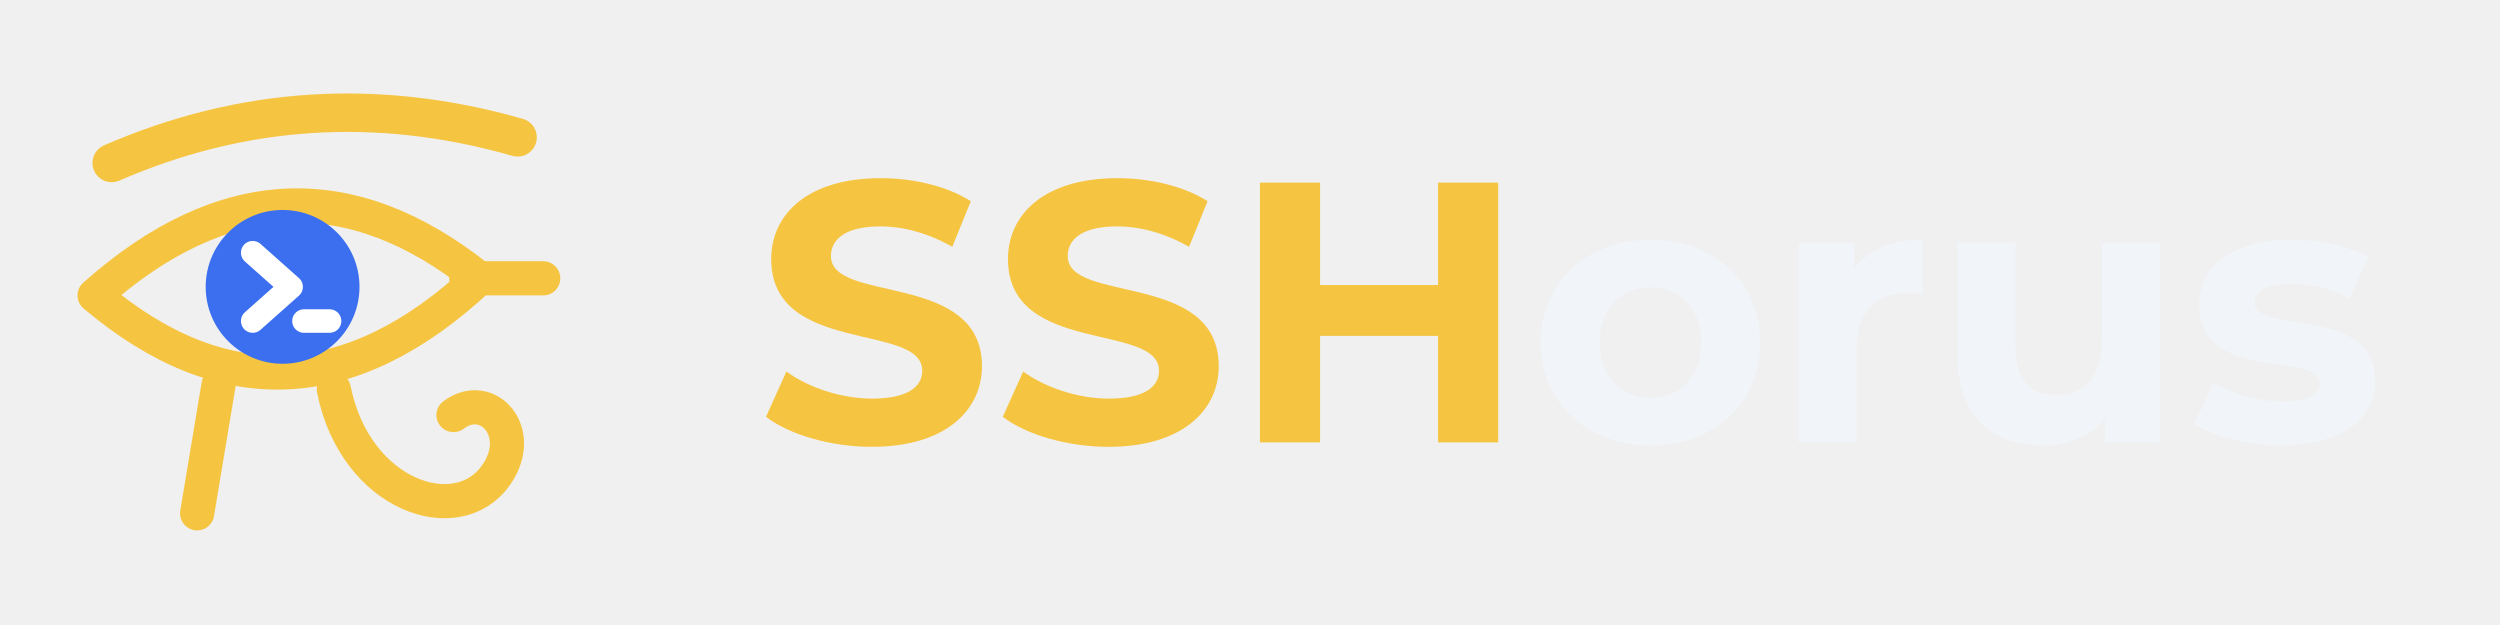
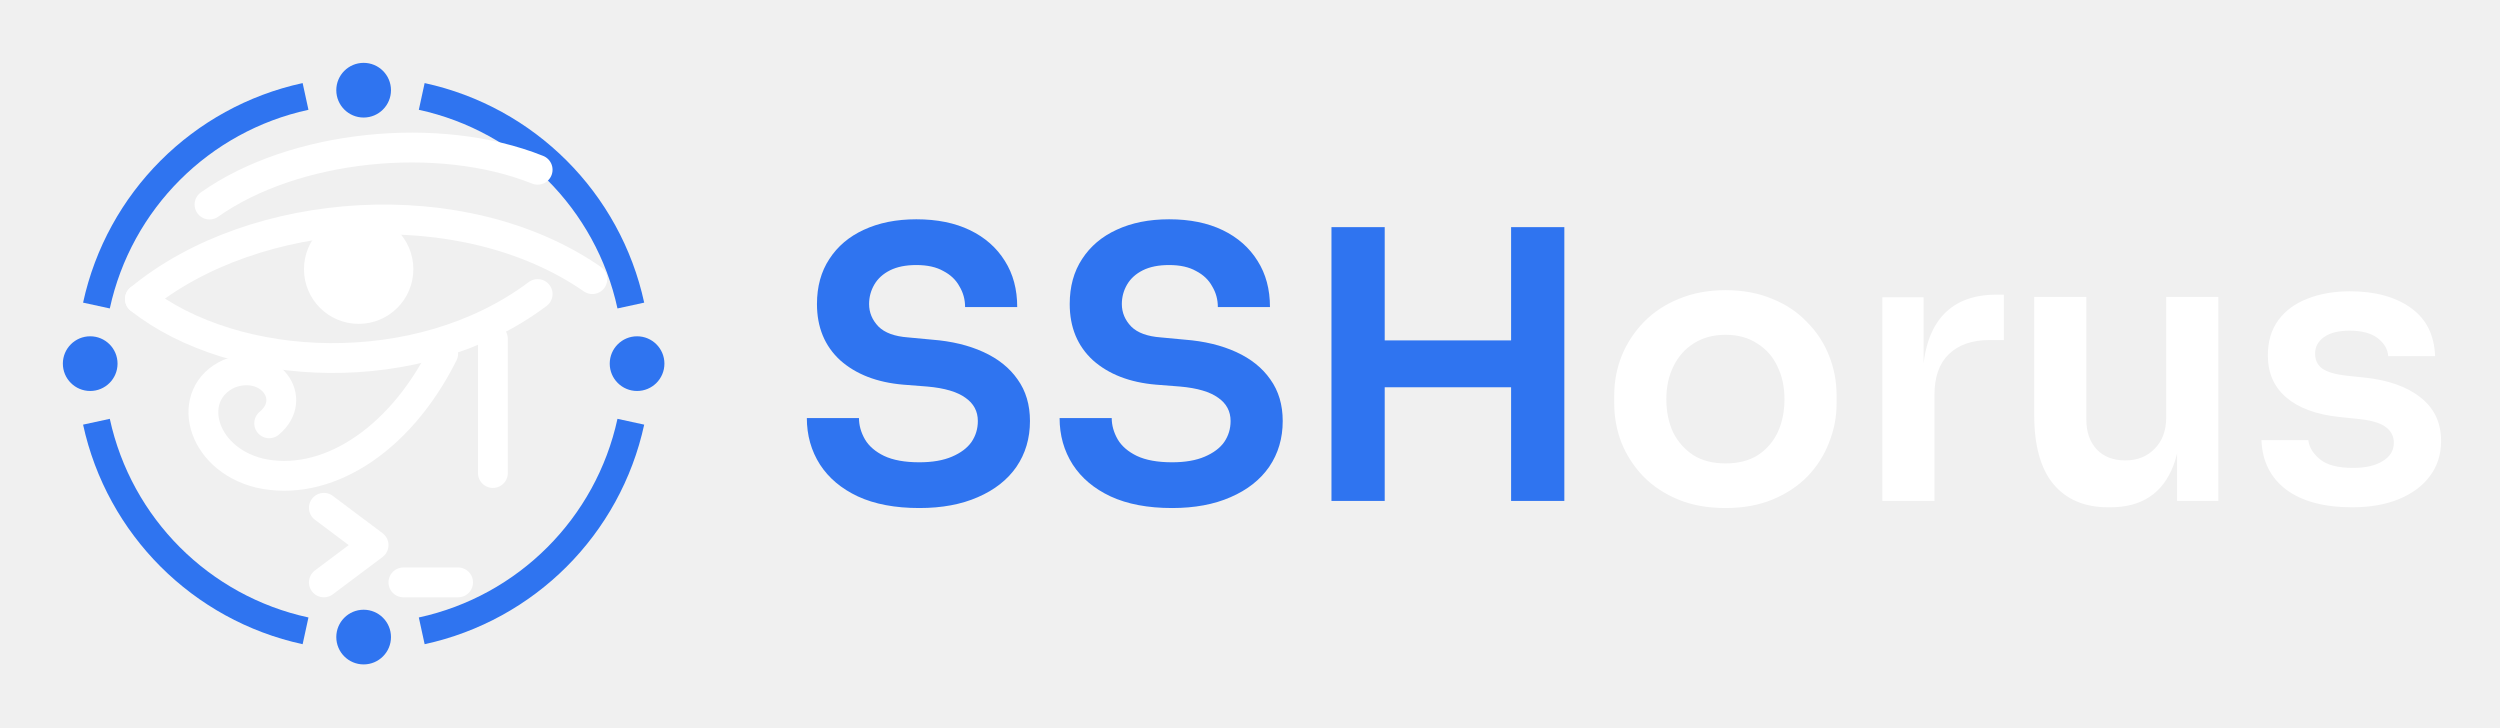
- <svg xmlns="http://www.w3.org/2000/svg" viewBox="0 0 512 128" width="512" height="128">
+ <svg xmlns="http://www.w3.org/2000/svg" viewBox="0 0 440 128" width="440" height="128">
  <g transform="translate(8 8) scale(0.4375)">
-     <path d="M34 58 Q126 18 224 46" fill="none" stroke="#F5C542" stroke-width="18" stroke-linecap="round" />
-     <path d="M26 120 Q116 40 206 112 Q116 196 26 120 Z" fill="none" stroke="#F5C542" stroke-width="16" stroke-linejoin="round" />
-     <path d="M200 112 H236" stroke="#F5C542" stroke-width="16" stroke-linecap="round" />
-     <circle cx="114" cy="116" r="36" fill="#3B6FF0" />
-     <path d="M100 100 L118 116 L100 132" fill="none" stroke="#FFFFFF" stroke-width="11" stroke-linecap="round" stroke-linejoin="round" />
-     <path d="M124 132 H136" stroke="#FFFFFF" stroke-width="11" stroke-linecap="round" />
-     <path d="M84 162 L74 222" stroke="#F5C542" stroke-width="16" stroke-linecap="round" />
-     <path d="M138 164 C148 214 196 230 214 204 C228 184 210 164 194 176" fill="none" stroke="#F5C542" stroke-width="16" stroke-linecap="round" />
+     <path d="M235.49 151.37 A110 110 0 0 1 151.37 235.49 M104.63 235.49 A110 110 0 0 1 20.51 151.37 M20.51 104.63 A110 110 0 0 1 104.63 20.51 M151.37 20.51 A110 110 0 0 1 235.49 104.63" fill="none" stroke="#2F74F0" stroke-width="11" />
+     <g fill="#2F74F0">
+       <circle cx="238.00" cy="128.00" r="11" />
+       <circle cx="128.00" cy="238.00" r="11" />
+       <circle cx="18.00" cy="128.00" r="11" />
+       <circle cx="128.00" cy="18.00" r="11" />
+     </g>
+     <path d="M66 64 C100 40 158 34 198 50" fill="none" stroke="#FFFFFF" stroke-width="12" stroke-linecap="round" stroke-linejoin="round" />
+     <path d="M38 102 C84 64 168 58 220 94" fill="none" stroke="#FFFFFF" stroke-width="12" stroke-linecap="round" stroke-linejoin="round" />
+     <path d="M38 102 C76 132 150 136 198 100" fill="none" stroke="#FFFFFF" stroke-width="12" stroke-linecap="round" stroke-linejoin="round" />
+     <path d="M180 118 V172" fill="none" stroke="#FFFFFF" stroke-width="12" stroke-linecap="round" stroke-linejoin="round" />
+     <path d="M160 124 C142 160 112 178 86 172 C62 166 56 140 74 132 C90 126 102 142 90 152" fill="none" stroke="#FFFFFF" stroke-width="12" stroke-linecap="round" stroke-linejoin="round" />
+     <circle cx="126" cy="90" r="22" fill="#FFFFFF" />
+     <path d="M112 186 L132 201 L112 216" fill="none" stroke="#FFFFFF" stroke-width="12" stroke-linecap="round" stroke-linejoin="round" />
+     <path d="M144 216 H166" stroke="#FFFFFF" stroke-width="12" stroke-linecap="round" />
  </g>
-   <path transform="translate(154.75 90.60) scale(0.076 -0.076)" fill="#F5C542" d="M313 -12C513 -12 610 88 610 205C610 462 203 373 203 502C203 546 240 582 336 582C398 582 465 564 530 527L580 650C515 691 425 712 337 712C138 712 42 613 42 494C42 234 449 324 449 193C449 150 410 118 314 118C230 118 142 148 83 191L28 69C90 21 202 -12 313 -12Z" />
-   <path transform="translate(203.24 90.60) scale(0.076 -0.076)" fill="#F5C542" d="M313 -12C513 -12 610 88 610 205C610 462 203 373 203 502C203 546 240 582 336 582C398 582 465 564 530 527L580 650C515 691 425 712 337 712C138 712 42 613 42 494C42 234 449 324 449 193C449 150 410 118 314 118C230 118 142 148 83 191L28 69C90 21 202 -12 313 -12Z" />
-   <path transform="translate(251.73 90.60) scale(0.076 -0.076)" fill="#F5C542" d="M563 0H725V700H563V424H245V700H83V0H245V287H563Z" />
-   <path transform="translate(313.13 90.60) scale(0.076 -0.076)" fill="#F1F5F9" d="M328 -8C499 -8 623 107 623 269C623 431 499 546 328 546C157 546 32 431 32 269C32 107 157 -8 328 -8ZM328 120C250 120 190 176 190 269C190 362 250 418 328 418C406 418 465 362 465 269C465 176 406 120 328 120Z" />
-   <path transform="translate(362.91 90.60) scale(0.076 -0.076)" fill="#F1F5F9" d="M72 0H228V254C228 357 285 404 371 404C383 404 393 403 406 402V546C323 546 259 519 221 467V538H72Z" />
-   <path transform="translate(395.67 90.60) scale(0.076 -0.076)" fill="#F1F5F9" d="M299 -8C364 -8 425 16 466 63V0H614V538H458V272C458 173 406 127 334 127C265 127 225 167 225 257V538H69V234C69 68 164 -8 299 -8Z" />
-   <path transform="translate(447.88 90.60) scale(0.076 -0.076)" fill="#F1F5F9" d="M253 -8C414 -8 507 63 507 163C507 375 182 286 182 378C182 406 212 428 282 428C331 428 384 418 437 388L489 499C438 529 356 546 282 546C125 546 33 474 33 372C33 241 154 223 249 210C309 201 358 193 358 159C358 129 331 110 259 110C193 110 120 131 72 162L20 50C70 17 162 -8 253 -8Z" />
+   <g transform="translate(139.43 -11.84)">
+     <path fill="#2F74F0" d="m 22.374,101.254 q -6.402,0 -10.824,-2.046 -4.356,-2.046 -6.666,-5.61 -2.31,-3.63 -2.31,-8.184 h 9.174 q 0,1.914 1.056,3.762 1.056,1.782 3.366,2.904 2.376,1.122 6.204,1.122 3.432,0 5.742,-0.99 2.31,-0.99 3.432,-2.574 1.122,-1.65 1.122,-3.696 0,-2.574 -2.178,-4.092 -2.178,-1.584 -6.732,-1.98 l -4.224,-0.33 q -6.93,-0.594 -11.088,-4.29 -4.092,-3.762 -4.092,-9.9 0,-4.62 2.178,-7.92 2.178,-3.366 6.072,-5.148 3.96,-1.848 9.24,-1.848 5.478,0 9.438,1.914 3.96,1.914 6.138,5.412 2.178,3.432 2.178,8.118 h -9.174 q 0,-1.98 -0.99,-3.63 -0.924,-1.716 -2.838,-2.706 -1.848,-1.056 -4.752,-1.056 -2.772,0 -4.62,0.924 -1.848,0.924 -2.772,2.508 -0.924,1.584 -0.924,3.432 0,2.244 1.65,3.96 1.65,1.65 5.214,1.914 l 4.224,0.396 q 5.148,0.396 9.042,2.178 3.894,1.782 6.006,4.818 2.178,3.036 2.178,7.326 0,4.554 -2.376,8.052 -2.376,3.432 -6.798,5.346 -4.356,1.914 -10.296,1.914 z m 44.484,0 q -6.402,0 -10.824,-2.046 -4.356,-2.046 -6.666,-5.61 -2.31,-3.63 -2.31,-8.184 h 9.174 q 0,1.914 1.056,3.762 1.056,1.782 3.366,2.904 2.376,1.122 6.204,1.122 3.432,0 5.742,-0.99 2.31,-0.99 3.432,-2.574 1.122,-1.65 1.122,-3.696 0,-2.574 -2.178,-4.092 -2.178,-1.584 -6.732,-1.98 l -4.224,-0.33 q -6.93,-0.594 -11.088,-4.29 -4.092,-3.762 -4.092,-9.9 0,-4.62 2.178,-7.92 2.178,-3.366 6.072,-5.148 3.96,-1.848 9.24,-1.848 5.478,0 9.438,1.914 3.96,1.914 6.138,5.412 2.178,3.432 2.178,8.118 h -9.174 q 0,-1.98 -0.99,-3.63 -0.924,-1.716 -2.838,-2.706 -1.848,-1.056 -4.752,-1.056 -2.772,0 -4.62,0.924 -1.848,0.924 -2.772,2.508 -0.924,1.584 -0.924,3.432 0,2.244 1.65,3.96 1.65,1.65 5.214,1.914 l 4.224,0.396 q 5.148,0.396 9.042,2.178 3.894,1.782 6.006,4.818 2.178,3.036 2.178,7.326 0,4.554 -2.376,8.052 -2.376,3.432 -6.798,5.346 -4.356,1.914 -10.296,1.914 z M 126.522,100 V 51.82 h 9.372 V 100 Z m -31.614,0 V 51.82 h 9.372 V 100 Z m 7.656,-19.998 v -8.25 h 25.674 v 8.25 z" />
+     <path fill="#FFFFFF" d="m 164.274,101.254 q -4.752,0 -8.382,-1.518 -3.63,-1.518 -6.138,-4.092 -2.508,-2.64 -3.828,-5.94 -1.254,-3.3 -1.254,-6.864 v -1.386 q 0,-3.696 1.32,-6.996 1.386,-3.366 3.894,-5.94 2.574,-2.64 6.204,-4.092 3.63,-1.518 8.184,-1.518 4.554,0 8.184,1.518 3.63,1.452 6.138,4.092 2.574,2.574 3.894,5.94 1.32,3.3 1.32,6.996 v 1.386 q 0,3.564 -1.32,6.864 -1.254,3.3 -3.762,5.94 -2.508,2.574 -6.138,4.092 -3.63,1.518 -8.316,1.518 z m 0,-7.854 q 3.366,0 5.676,-1.452 2.31,-1.518 3.498,-4.026 1.188,-2.574 1.188,-5.808 0,-3.3 -1.254,-5.808 -1.188,-2.574 -3.564,-4.026 -2.31,-1.518 -5.544,-1.518 -3.234,0 -5.61,1.518 -2.31,1.452 -3.564,4.026 -1.254,2.508 -1.254,5.808 0,3.234 1.188,5.808 1.254,2.508 3.564,4.026 2.31,1.452 5.676,1.452 z m 27.588,6.6 V 64.162 h 7.26 v 15.18 h -0.198 q 0,-7.722 3.3,-11.682 3.3,-3.96 9.702,-3.96 h 1.32 v 7.986 h -2.508 q -4.62,0 -7.194,2.508 -2.508,2.442 -2.508,7.128 V 100 Z m 39.732,1.122 q -6.204,0 -9.636,-4.092 -3.366,-4.092 -3.366,-12.144 v -20.79 h 9.174 v 21.582 q 0,3.3 1.848,5.28 1.848,1.914 5.016,1.914 3.168,0 5.148,-2.046 2.046,-2.046 2.046,-5.544 V 64.096 h 9.174 V 100 h -7.26 V 84.754 h 0.726 q 0,5.412 -1.386,9.042 -1.386,3.63 -4.158,5.478 -2.772,1.848 -6.93,1.848 z m 42.966,0 q -7.392,0 -11.616,-3.102 -4.158,-3.168 -4.356,-8.712 h 8.25 q 0.198,1.848 2.046,3.366 1.848,1.518 5.808,1.518 3.3,0 5.214,-1.188 1.98,-1.188 1.98,-3.234 0,-1.782 -1.518,-2.838 -1.452,-1.056 -5.016,-1.386 l -3.168,-0.33 q -6.006,-0.66 -9.24,-3.432 -3.234,-2.772 -3.234,-7.392 0,-3.696 1.848,-6.204 1.848,-2.508 5.082,-3.762 3.3,-1.32 7.524,-1.32 6.6,0 10.692,2.904 4.092,2.904 4.29,8.514 h -8.25 q -0.132,-1.848 -1.848,-3.168 -1.716,-1.32 -4.95,-1.32 -2.904,0 -4.488,1.122 -1.584,1.122 -1.584,2.904 0,1.716 1.254,2.64 1.32,0.924 4.224,1.254 l 3.168,0.33 q 6.336,0.66 9.9,3.498 3.63,2.838 3.63,7.656 0,3.564 -1.98,6.204 -1.914,2.574 -5.412,4.026 -3.498,1.452 -8.25,1.452 z" />
+   </g>
</svg>
